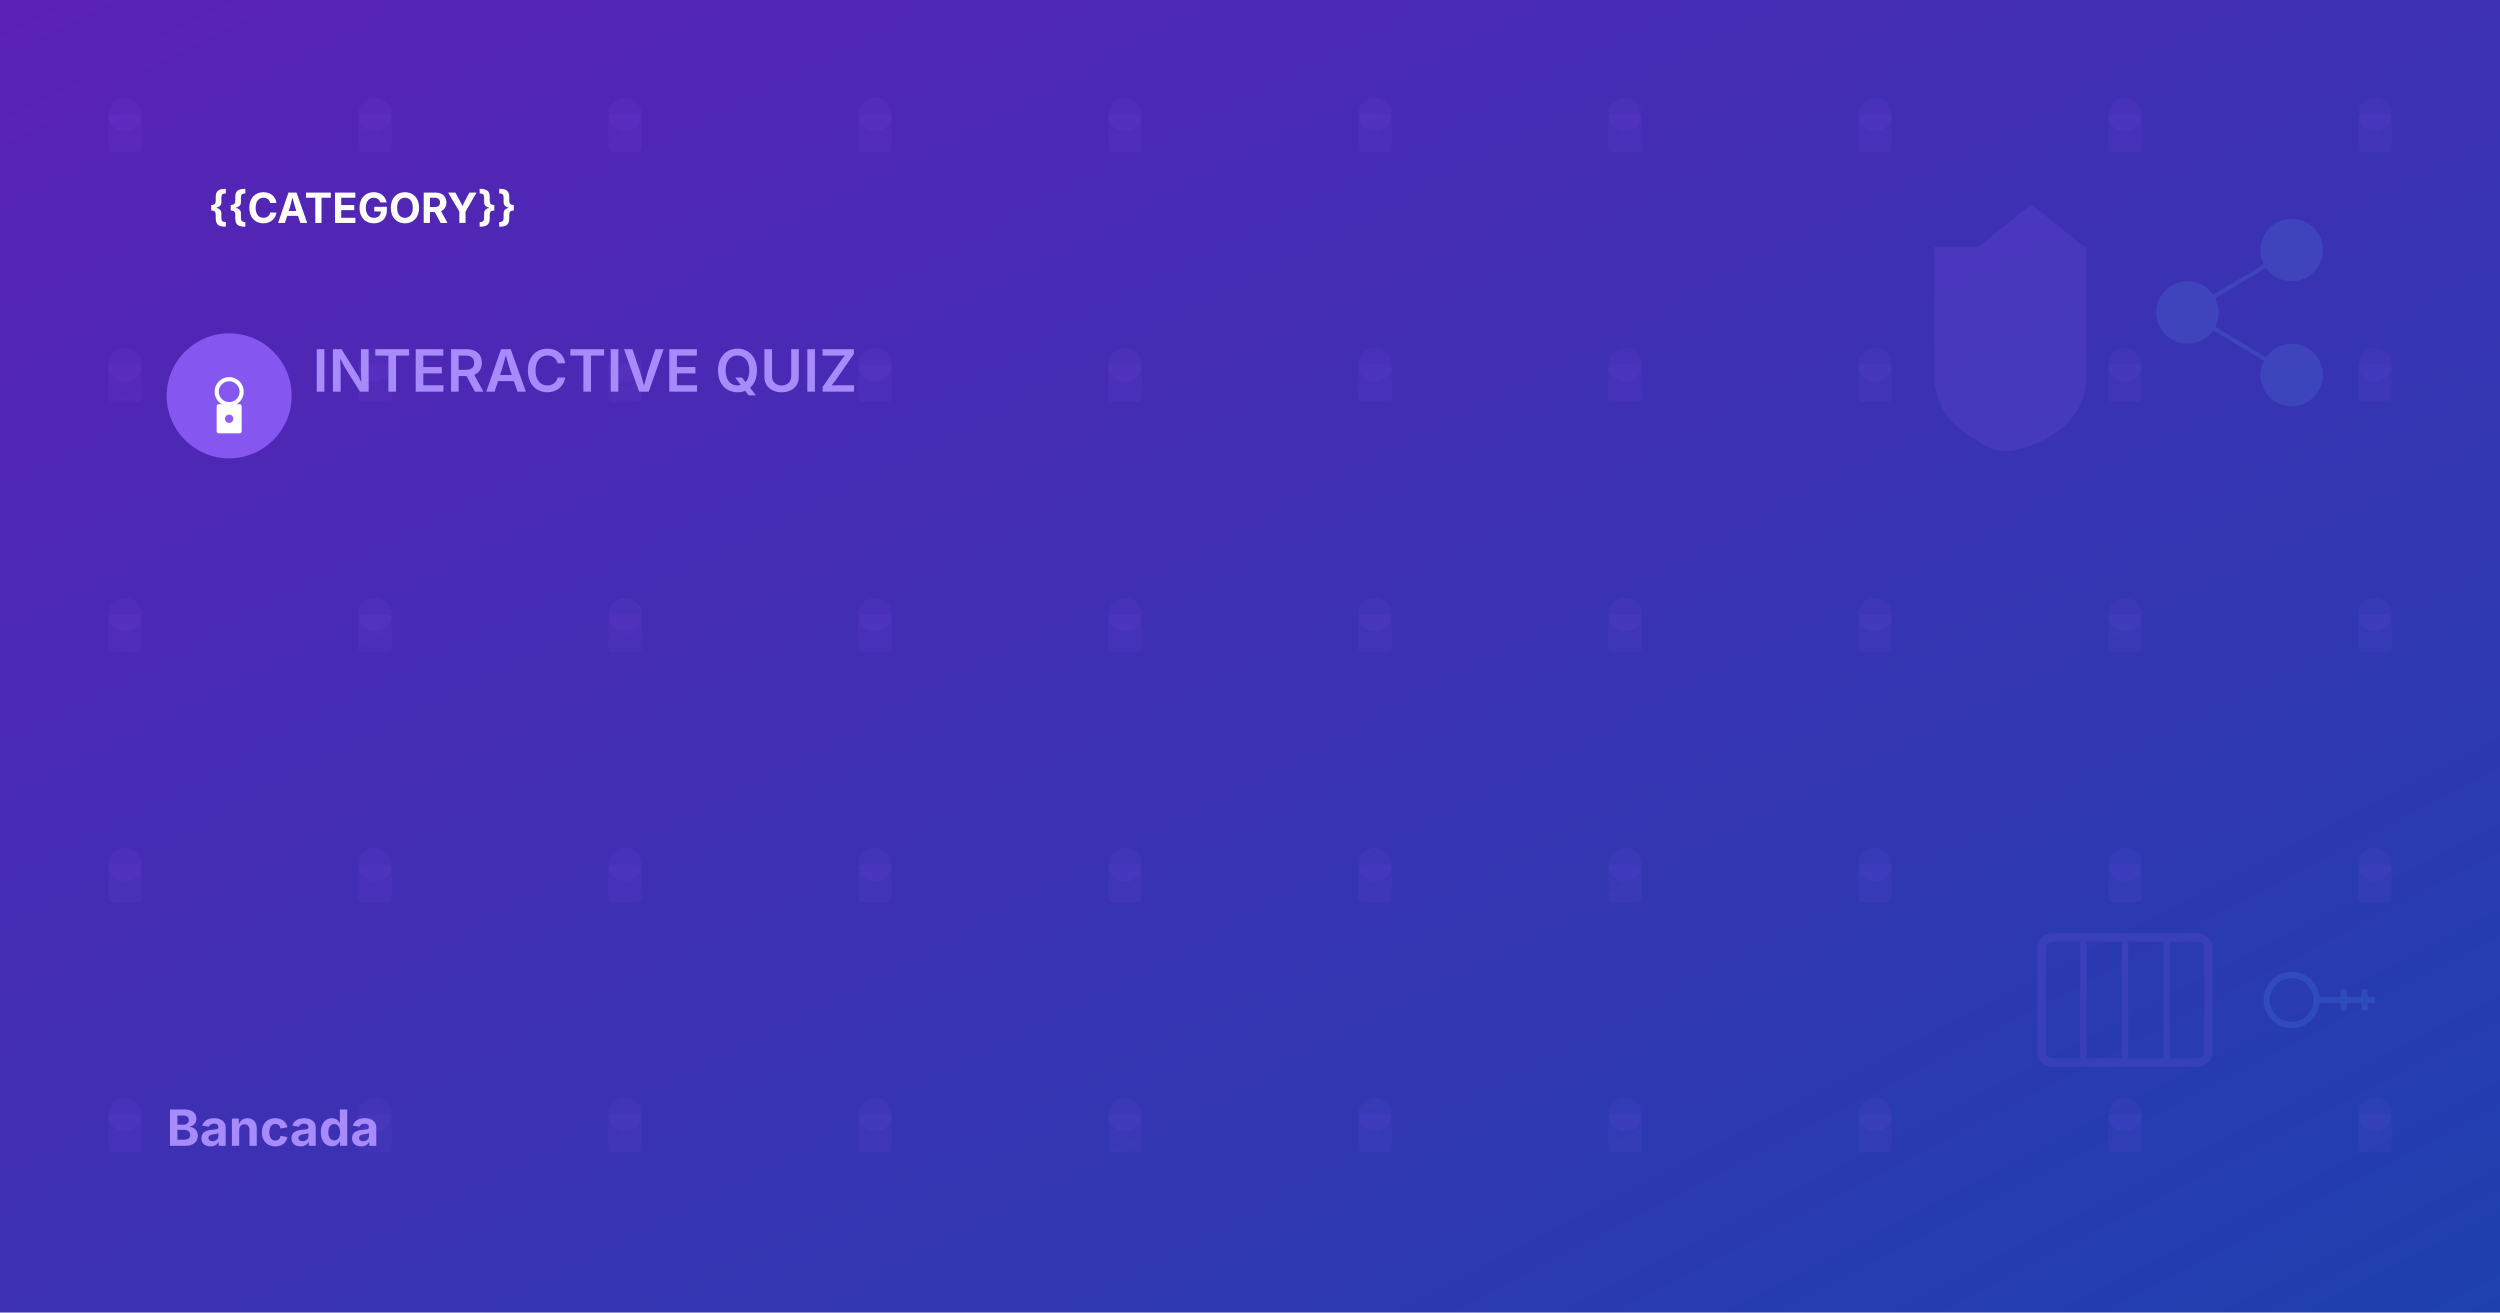
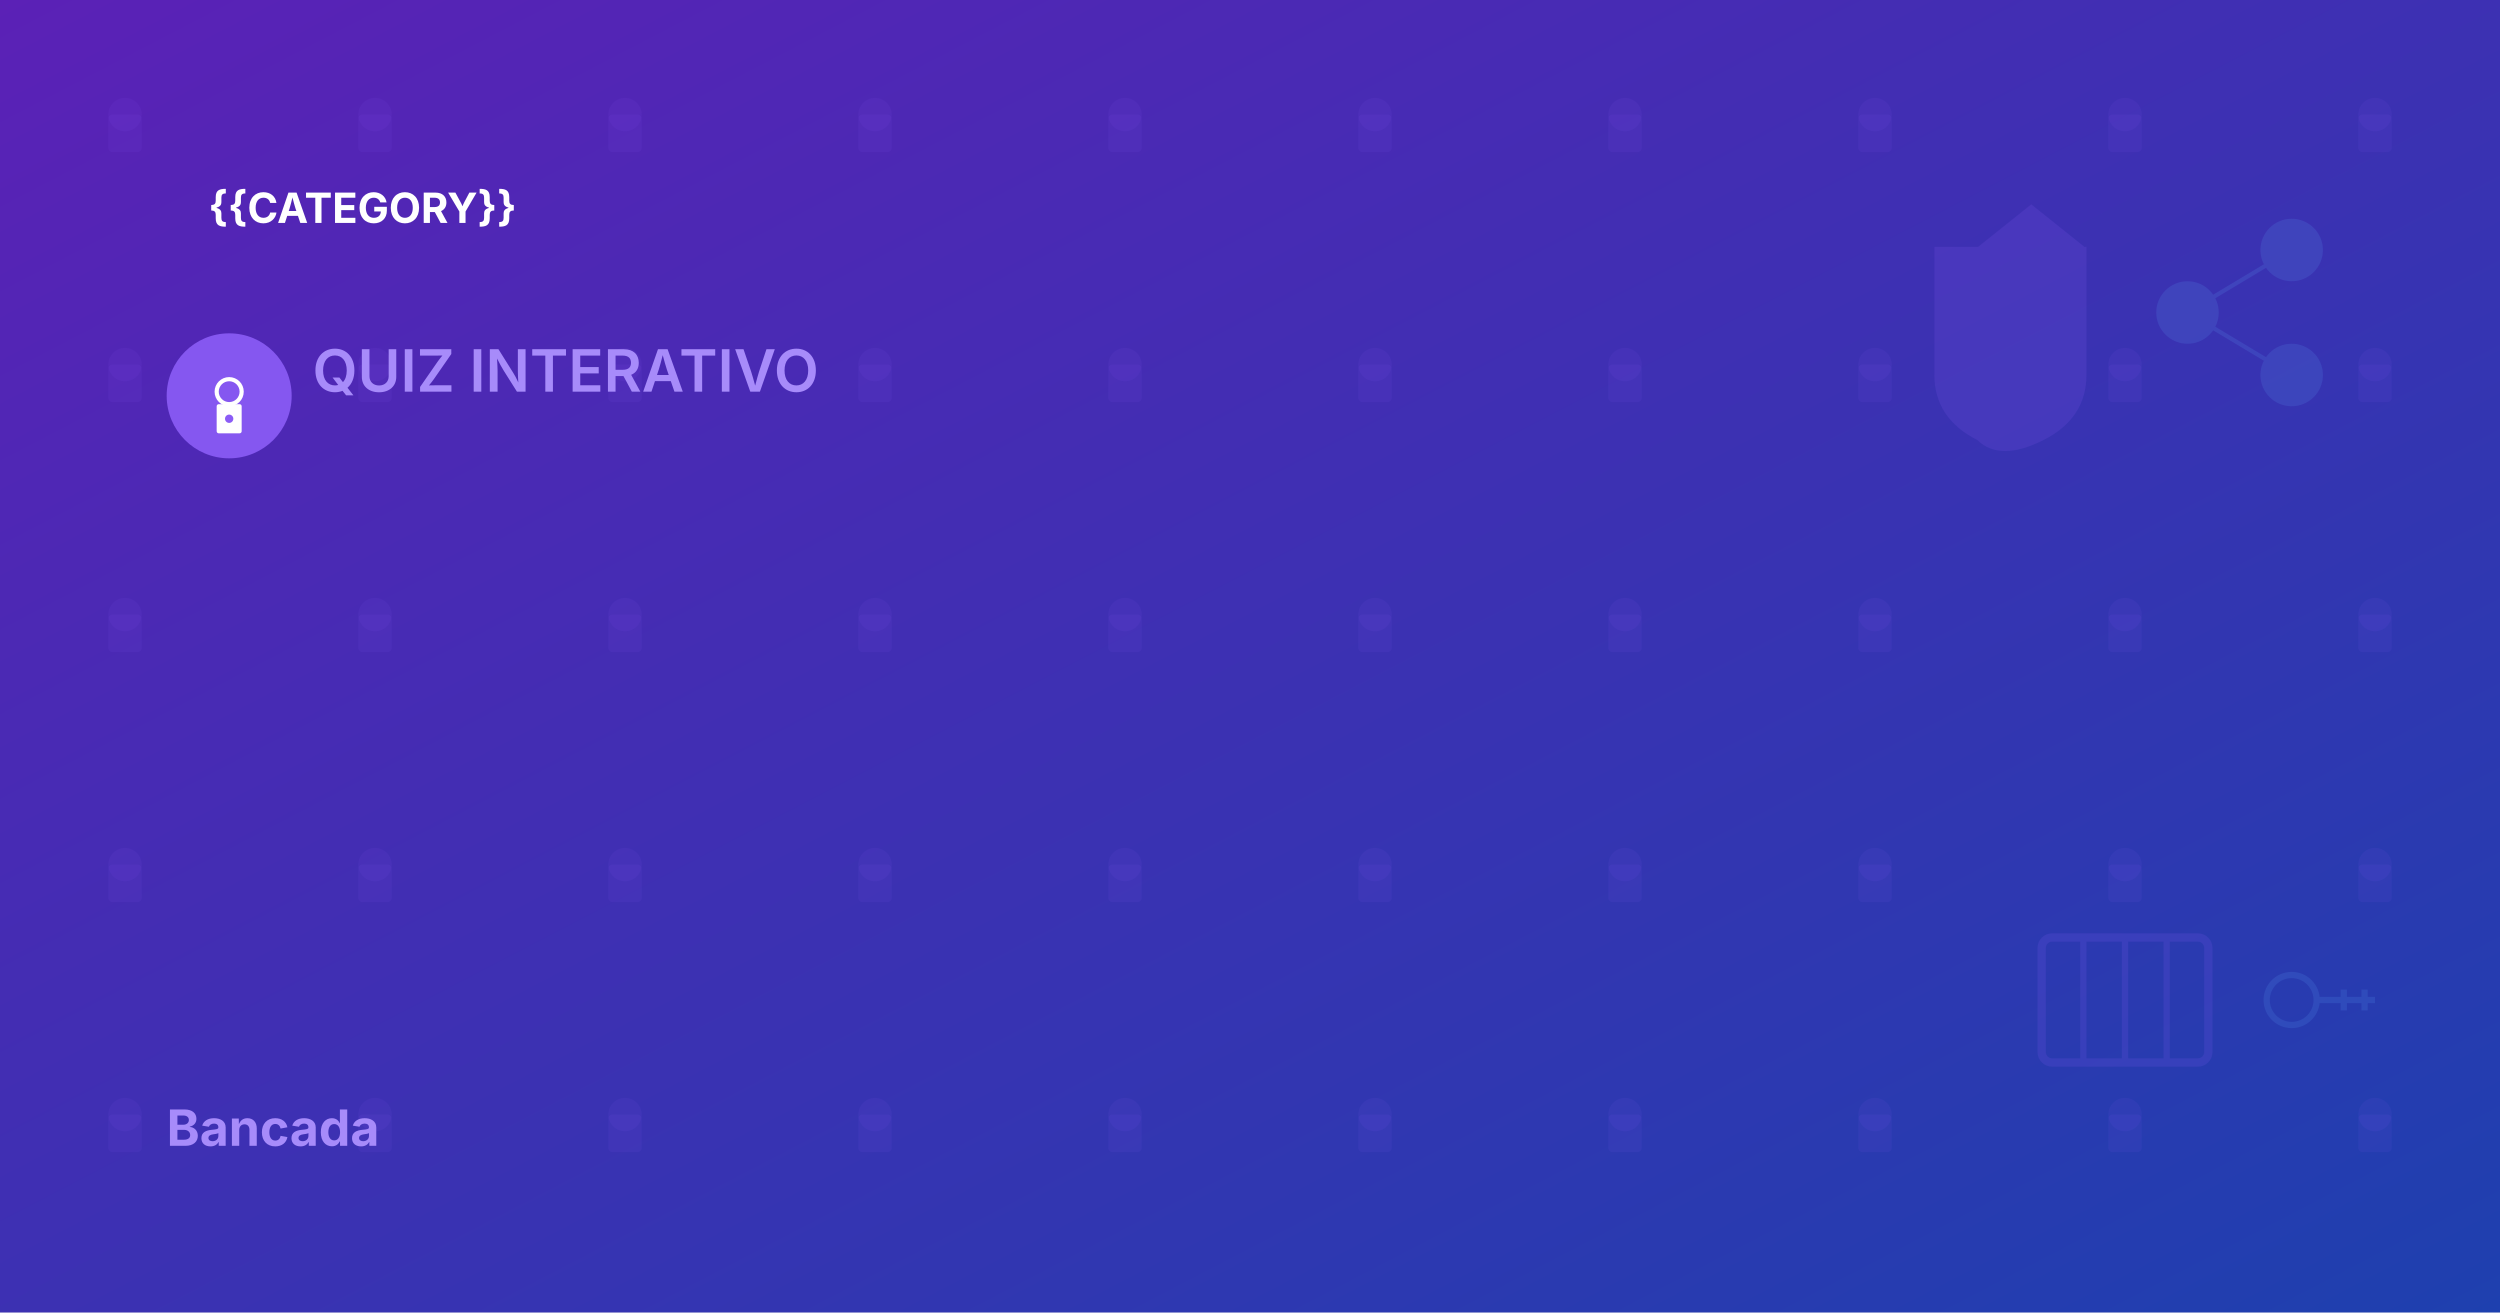
<svg xmlns="http://www.w3.org/2000/svg" width="1200" height="630">
  <defs>
    <linearGradient id="bgGradient" x1="0%" y1="0%" x2="100%" y2="100%">
      <stop offset="0%" style="stop-color:#5b21b6;stop-opacity:1" />
      <stop offset="100%" style="stop-color:#1e40af;stop-opacity:1" />
    </linearGradient>
    <linearGradient id="accentGradient" x1="0%" y1="0%" x2="100%" y2="100%">
      <stop offset="0%" style="stop-color:#8b5cf6;stop-opacity:1" />
      <stop offset="100%" style="stop-color:#60a5fa;stop-opacity:1" />
    </linearGradient>
    <pattern id="locks" x="0" y="0" width="120" height="120" patternUnits="userSpaceOnUse">
      <circle cx="60" cy="55" r="8" fill="#8b5cf6" opacity="0.08" />
      <rect x="52" y="55" width="16" height="18" rx="2" fill="#8b5cf6" opacity="0.08" />
    </pattern>
  </defs>
  <rect width="1200" height="630" fill="url(#bgGradient)" />
  <rect width="1200" height="630" fill="url(#locks)" />
  <rect x="80" y="80" width="{{BADGE_WIDTH}}" height="40" rx="20" fill="url(#accentGradient)" />
  <text x="100" y="107" font-family="system-ui, -apple-system, sans-serif" font-size="20" font-weight="bold" fill="#ffffff">{{CATEGORY}}</text>
  <g transform="translate(80, 160)">
    <circle cx="30" cy="30" r="30" fill="#8b5cf6" opacity="0.9" />
    <g transform="translate(18, 18)">
      <circle cx="12" cy="10" r="6" fill="none" stroke="#ffffff" stroke-width="2" />
      <rect x="6" y="16" width="12" height="14" rx="1" fill="#ffffff" />
      <circle cx="12" cy="23" r="2" fill="#8b5cf6" />
    </g>
  </g>
-   <text x="150" y="188" font-family="system-ui, -apple-system, sans-serif" font-size="28" font-weight="600" fill="#a78bfa">INTERACTIVE QUIZ</text>
+   <text x="150" y="188" font-family="system-ui, -apple-system, sans-serif" font-size="28" font-weight="600" fill="#a78bfa">QUIZ INTERATIVO</text>

  {{TITLE_LINES}}

  
  <g opacity="0.15">
    <path d="M 950 120 L 1000 120 L 1000 180 Q 1000 200 980 210 Q 960 220 950 210 Q 930 200 930 180 L 930 120 Z M 950 120 L 975 100 L 1000 120" fill="#8b5cf6" stroke="#8b5cf6" stroke-width="3" />
    <circle cx="1050" cy="150" r="15" fill="#60a5fa" />
    <circle cx="1100" cy="120" r="15" fill="#60a5fa" />
    <circle cx="1100" cy="180" r="15" fill="#60a5fa" />
    <line x1="1050" y1="150" x2="1100" y2="120" stroke="#60a5fa" stroke-width="2" />
    <line x1="1050" y1="150" x2="1100" y2="180" stroke="#60a5fa" stroke-width="2" />
    <rect x="980" y="450" width="80" height="60" rx="5" fill="none" stroke="#8b5cf6" stroke-width="4" />
    <line x1="1000" y1="450" x2="1000" y2="510" stroke="#8b5cf6" stroke-width="3" />
    <line x1="1020" y1="450" x2="1020" y2="510" stroke="#8b5cf6" stroke-width="3" />
    <line x1="1040" y1="450" x2="1040" y2="510" stroke="#8b5cf6" stroke-width="3" />
    <circle cx="1100" cy="480" r="12" fill="none" stroke="#60a5fa" stroke-width="3" />
    <line x1="1112" y1="480" x2="1140" y2="480" stroke="#60a5fa" stroke-width="3" />
    <line x1="1125" y1="475" x2="1125" y2="485" stroke="#60a5fa" stroke-width="3" />
    <line x1="1135" y1="475" x2="1135" y2="485" stroke="#60a5fa" stroke-width="3" />
  </g>
  <text x="80" y="550" font-family="system-ui, -apple-system, sans-serif" font-size="24" font-weight="bold" fill="#a78bfa">Bancada</text>
</svg>
